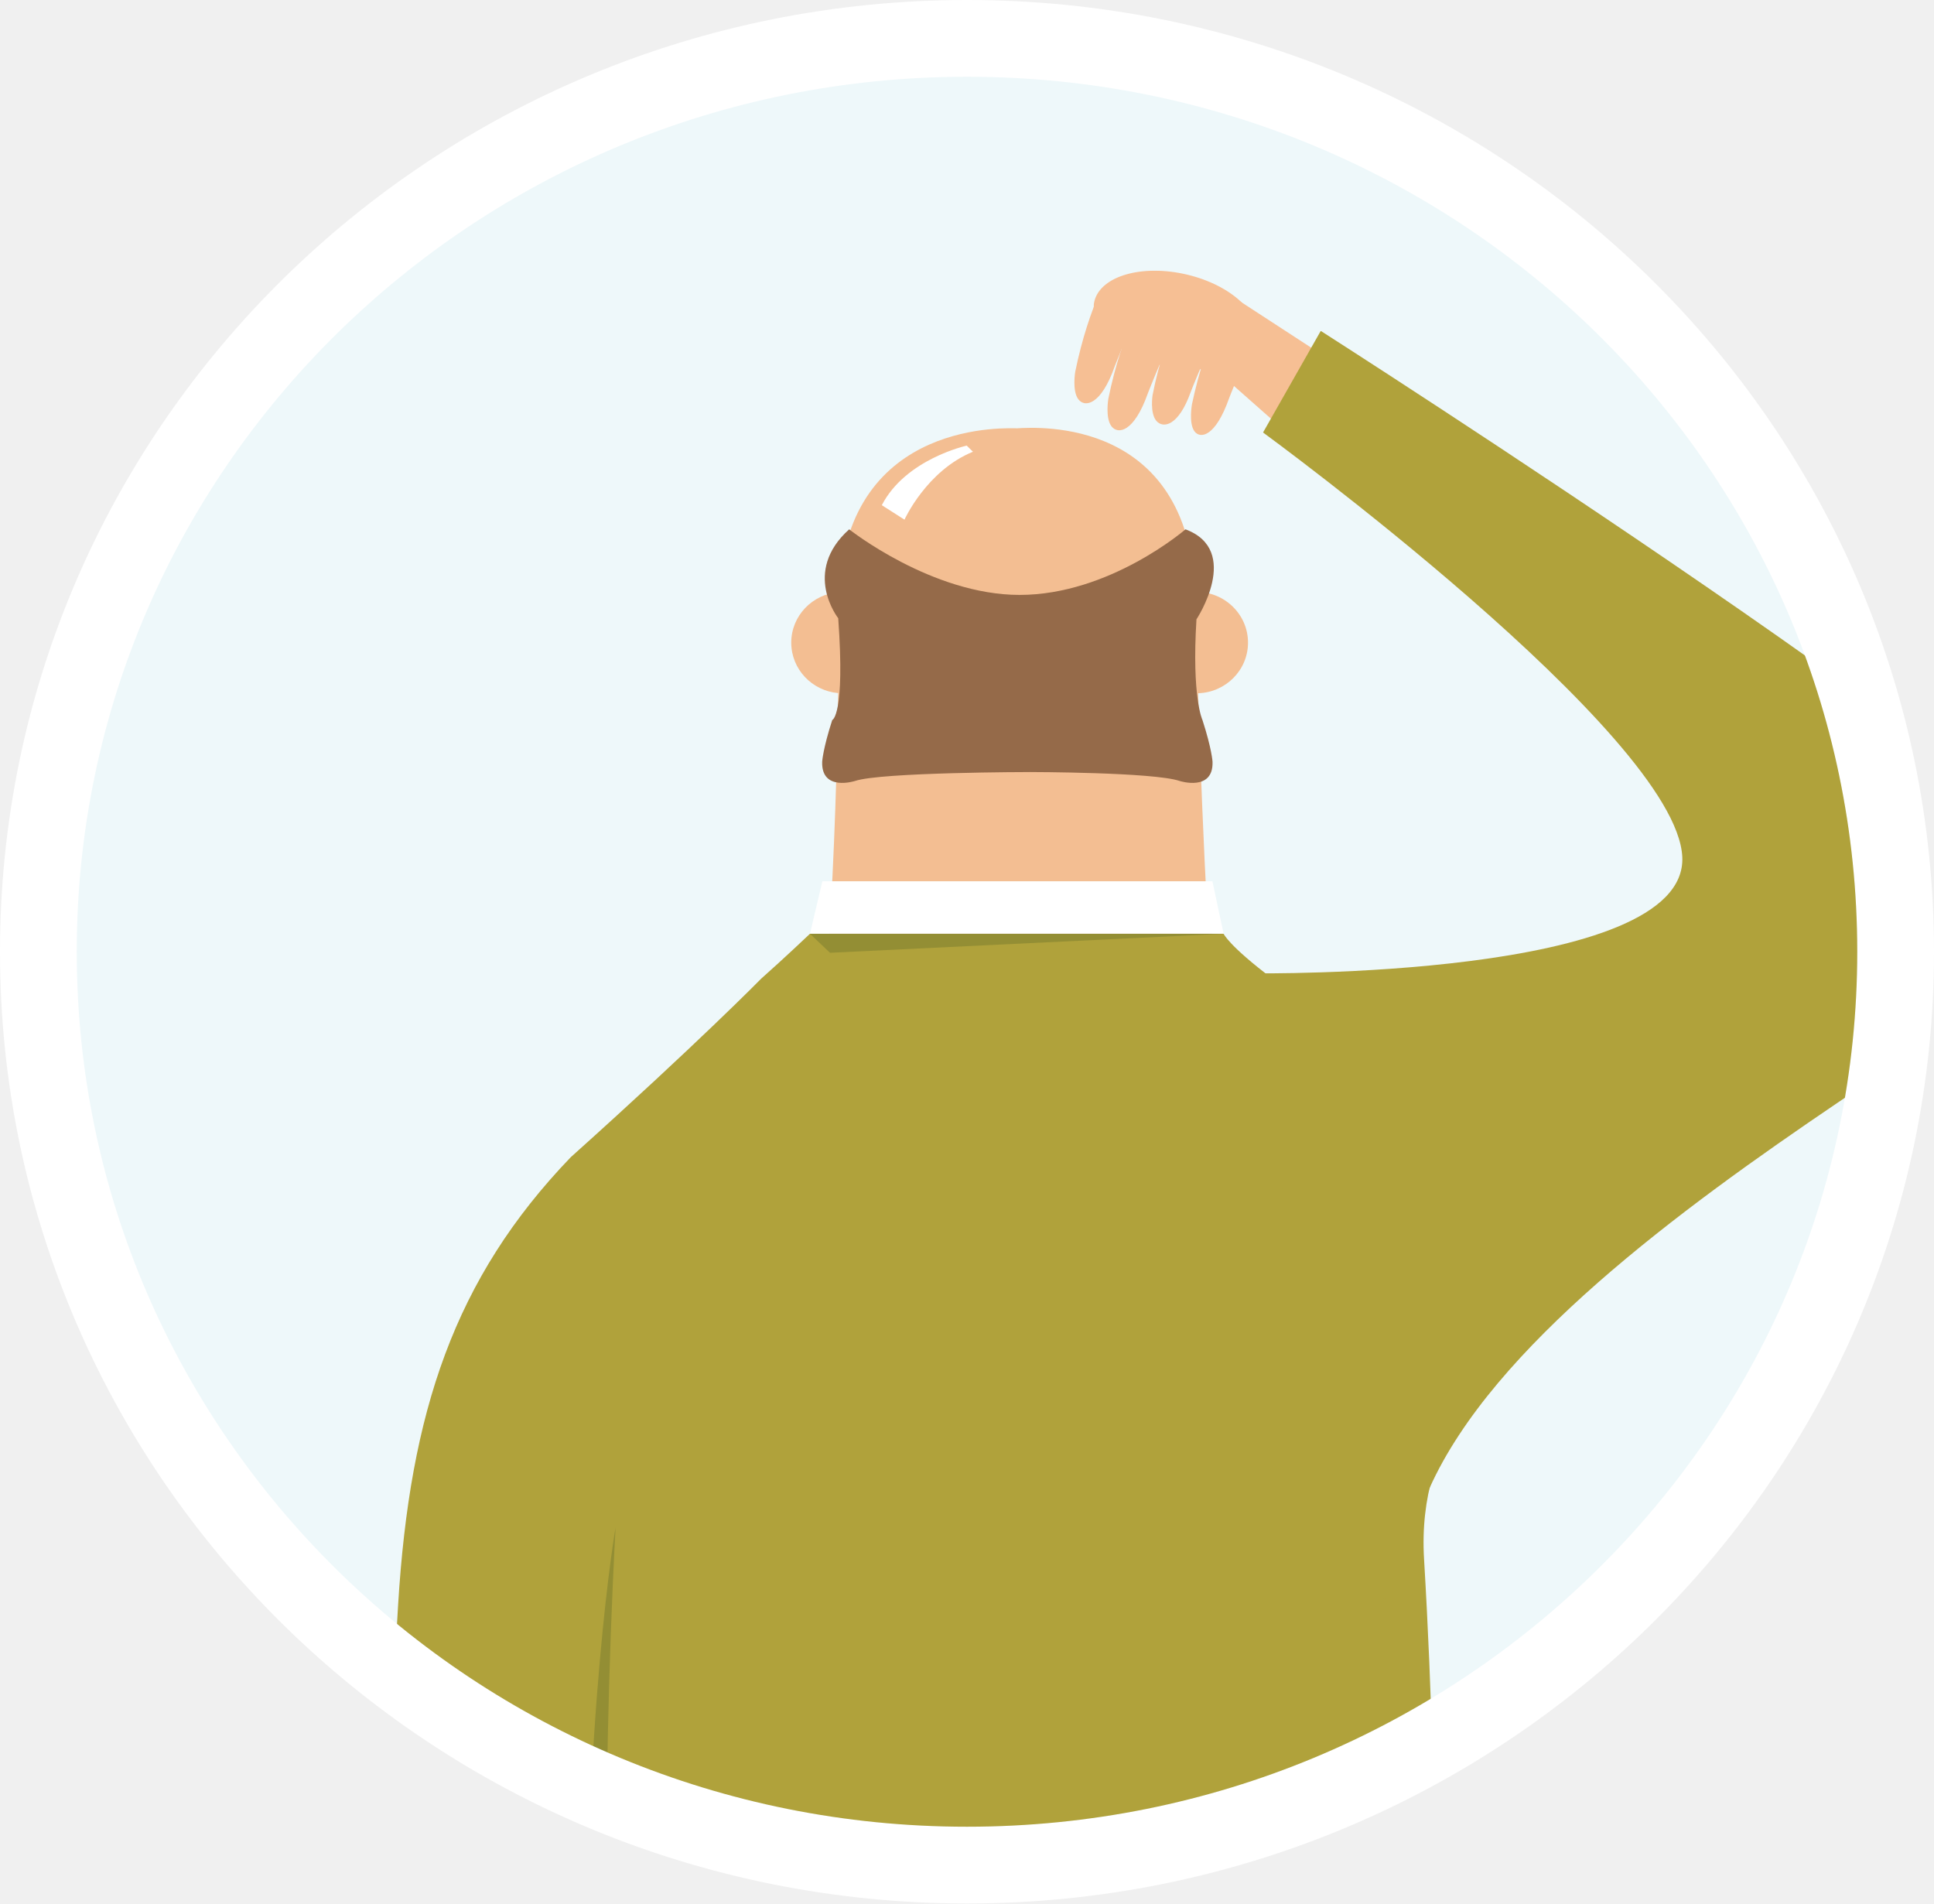
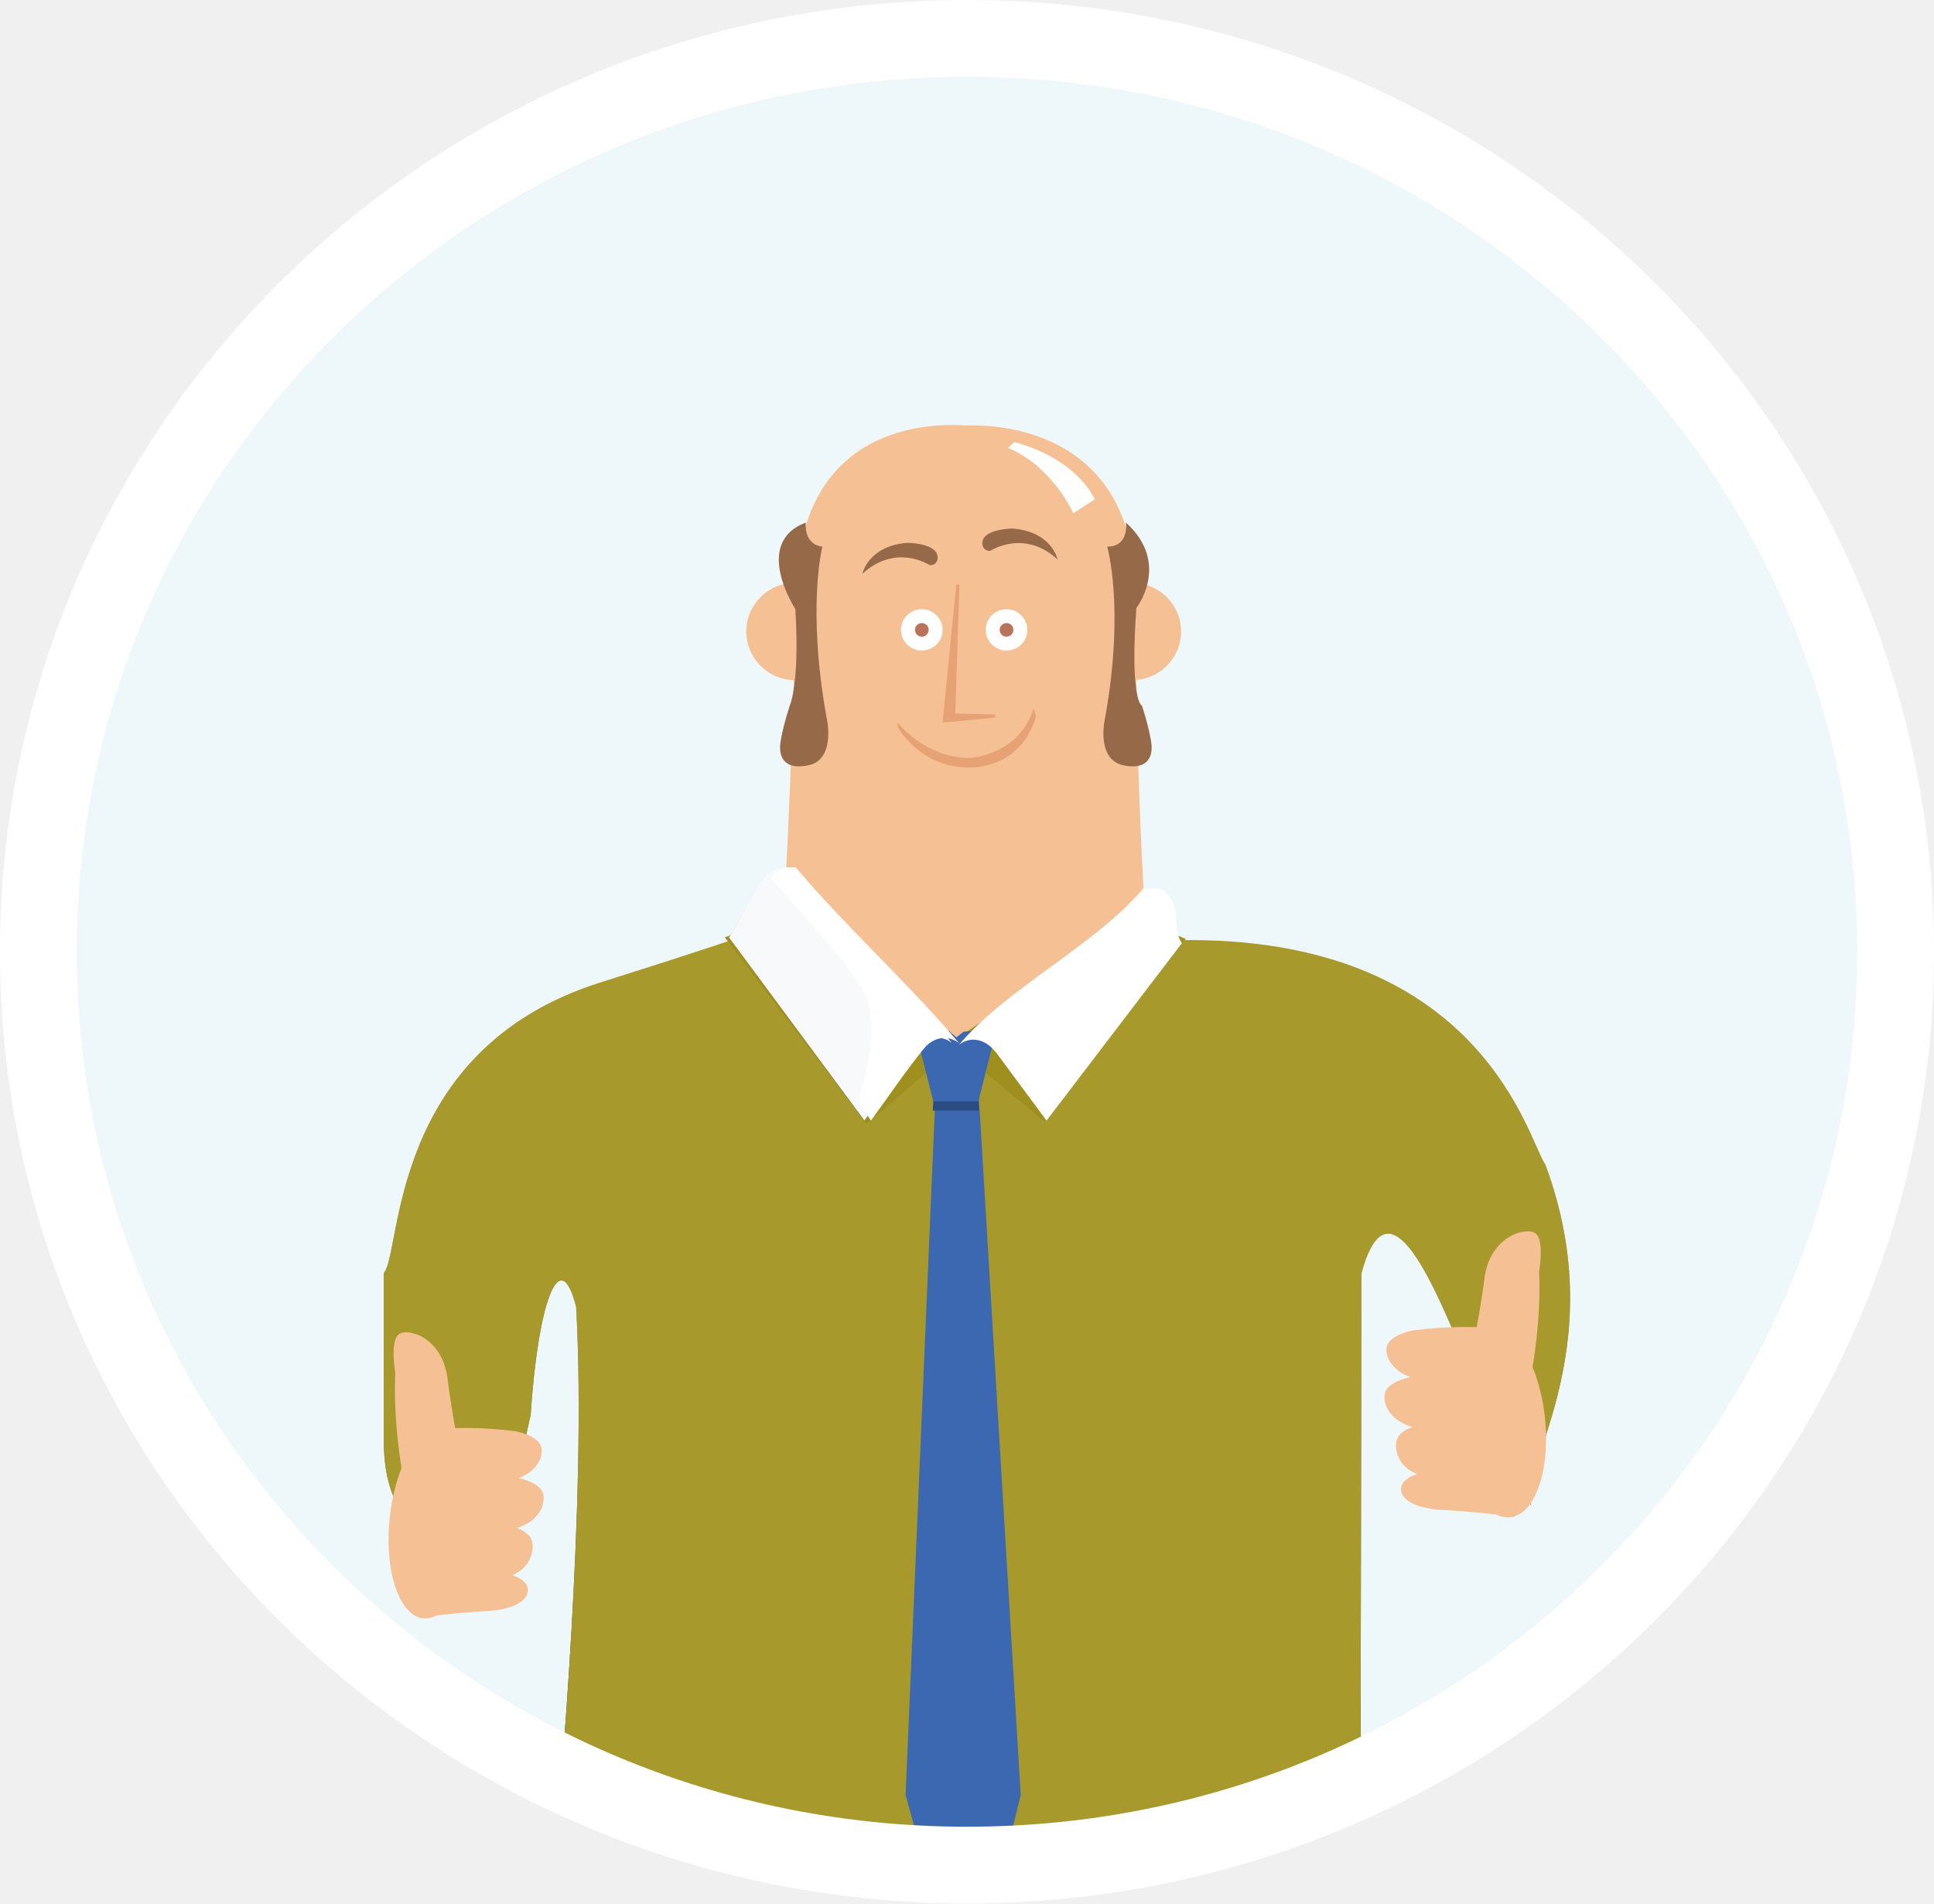
- <svg xmlns="http://www.w3.org/2000/svg" xmlns:xlink="http://www.w3.org/1999/xlink" width="252" height="248" viewBox="0 0 252 248">
+ <svg xmlns="http://www.w3.org/2000/svg" xmlns:xlink="http://www.w3.org/1999/xlink" width="252px" height="248px" viewBox="0 0 252 248" version="1.1">
  <defs>
-     <ellipse id="empty-a" cx="125" cy="123" rx="125" ry="123" />
-     <ellipse id="empty-b" cx="116" cy="114" rx="116" ry="114" />
-     <polygon id="empty-d" points="21.597 .122 .322 .122 .322 12.991 21.597 12.991 21.597 .122" />
-     <polygon id="empty-f" points="109.673 165.497 109.673 .286 .022 .286 .022 165.497 109.673 165.497" />
+     <ellipse id="path-1" cx="126" cy="123" rx="125" ry="123" />
+     <ellipse id="path-3" cx="116" cy="114" rx="116" ry="114" />
+     <linearGradient x1="50%" y1="0%" x2="50%" y2="100%" id="linearGradient-5">
+       <stop stop-color="#FFFFFF" offset="0%" />
+       <stop stop-color="#000000" offset="100%" />
+     </linearGradient>
+     <path d="M-7.27595761e-12,45.865 L-3.50623251e-12,67.062 C-1.95890966e-12,68.875 -1.95890966e-12,72.82 1.824,76.125 L6.382,83.375 C8.983,85.205 4.184,91.48 15.5,80.656 L19.147,64.344 C20.059,50.258 22.856,41.688 25.069,50.258 C26.523,76.226 22.734,114.968 22.856,115.909 C57,124 127.268,135.135 127.268,115.135 L127.4,45.865 C132.908,25.757 144.128,70.855 149.529,76.125 C147.144,72.441 160.471,56.188 151.353,31.719 C149.184,28.77 143.386,2.651 105.35,2.478 C83.959,2.381 75.646,20.412 75.646,20.412 L50.793,0.336 C48.58,1.075 55.874,-0.739 28.19,8.017 C0.507,16.775 2.391,43.235 -7.27595761e-12,45.865 Z" id="path-6" />
+     <path d="M3.928,2.243 C2.501,4.397 1.385,6.945 0,9.139 L17.632,33 L24.045,24.141 C25.64,21.929 27.607,21.78 29.046,22.893 C22.582,15.175 14.334,7.715 7.871,0 C5.729,0 4.866,0.821 3.928,2.243" id="path-7" />
  </defs>
-   <g fill="none" fill-rule="evenodd" transform="translate(1 1)">
-     <use fill="#EEF8FA" xlink:href="#empty-a" />
-     <g transform="translate(9 9)">
-       <mask id="empty-c" fill="#fff">
-         <use xlink:href="#empty-b" />
-       </mask>
-       <use fill="#EEF8FA" xlink:href="#empty-b" />
-       <ellipse cx="116" cy="114" stroke="#FFF" stroke-width="10" rx="121" ry="119" />
-       <g mask="url(#empty-c)">
-         <g transform="translate(39.975 24.905)">
-           <polyline fill="#F6BF94" points="109.762 3.159 141.983 24.132 141.606 42.606 104.427 9.741" />
-           <g transform="translate(0 .244)">
-             <path fill="#F6BF94" d="M94.853,20.397 C94.015,19.308 94.442,16.803 94.442,16.803 C95.336,12.417 96.536,8.974 97.655,6.395 L102.866,8.67 C101.403,11.383 99.576,16.133 99.576,16.133 C97.794,21.169 95.694,21.493 94.853,20.397" />
-             <path fill="#F6BF94" d="M90.539 16.881C89.7 15.792 90.128 13.28 90.128 13.28 91.025 8.895 92.221 5.452 93.344 2.874L98.552 5.148C97.088 7.867 95.264 12.611 95.264 12.611 93.483 17.654 91.38 17.976 90.539 16.881M100.683 19.667C99.847 18.639 100.204 16.34 100.204 16.34 100.983 12.326 102.074 9.187 103.107 6.839L108.232 9.077C106.867 11.54 105.198 15.866 105.198 15.866 103.571 20.464 101.526 20.695 100.683 19.667" />
-             <path fill="#F6BF94" d="M105.661,21.042 C104.892,19.989 105.337,17.527 105.337,17.527 C106.249,13.219 107.43,9.826 108.522,7.289 L113.375,9.399 C111.958,12.089 110.164,16.772 110.164,16.772 C108.414,21.736 106.434,22.088 105.661,21.042" />
-             <g transform="translate(92.199)">
-               <mask id="empty-e" fill="#fff">
-                 <use xlink:href="#empty-d" />
-               </mask>
-               <path fill="#F6BF94" d="M9.94,12.599 C15.788,13.816 20.984,12.1 21.546,8.761 C22.113,5.421 17.829,1.735 11.978,0.513 C6.133,-0.703 0.934,1.012 0.372,4.351 C-0.195,7.684 4.093,11.383 9.94,12.599" mask="url(#empty-e)" />
+   <g id="Desktop" stroke="none" stroke-width="1" fill="none" fill-rule="evenodd">
+     <g id="Services-/-myRequests-/-emptyStates" transform="translate(-721, -340)">
+       <g id="emptyState" transform="translate(679, 341)">
+         <g id="assets/wally/happy" transform="translate(42, 0)">
+           <mask id="mask-2" fill="white">
+             <use xlink:href="#path-1" />
+           </mask>
+           <use id="Oval-Copy" fill="#EEF8FA" fill-rule="evenodd" xlink:href="#path-1" />
+           <g id="Group" stroke-width="1" fill-rule="evenodd" transform="translate(10, 9)">
+             <mask id="mask-4" fill="white">
+               <use xlink:href="#path-3" />
+             </mask>
+             <g id="mask">
+               <use fill="#EEF8FA" fill-rule="evenodd" xlink:href="#path-3" />
+               <ellipse stroke="#FFFFFF" stroke-width="10" cx="116" cy="114" rx="121" ry="119" />
            </g>
-             <path fill="#F3BE92" d="M121.096,99.126 L48.844,96.971 C48.844,96.971 58.212,94.91 57.984,88.067 C58.781,75.962 59.109,63.699 59.235,55.153 C55.81,54.849 53.125,52.028 53.125,48.579 C53.125,45.087 55.881,42.24 59.363,41.997 C60.423,19.181 81.821,20.695 82.557,20.653 C85.399,20.488 104.783,19.338 105.757,41.984 C105.813,41.978 105.869,41.972 105.924,41.972 C109.635,41.972 112.641,44.928 112.641,48.579 C112.641,52.155 109.747,55.062 106.138,55.172 C106.419,63.797 106.852,75.597 107.374,84.235 C108.048,91.315 121.096,99.126 121.096,99.126" />
-             <path fill="#B0A23B" d="M1.9,173.93 C3.435,148.827 9.205,131.419 24.393,115.622 C41.039,100.688 49.218,92.349 49.218,92.349 C52.284,89.63 55.562,86.51 55.562,86.51 L109.462,86.51 C109.462,86.51 110.115,88.049 115.808,92.349 C115.808,92.349 148.939,105.372 160.913,116.577 C176.246,131.443 133.643,135.403 135.579,167.963 C137.772,204.83 136.766,232.896 136.766,232.896 L0.002,232.896 C0.002,232.896 -0.117,207.014 1.9,173.93" />
-             <path fill="#938E34" d="M30.234,163.876 C30.234,163.876 26.074,187.355 26.233,232.896 L29.349,232.896 C29.349,232.896 28.19,202.075 30.234,163.876" />
-             <path fill="#956A49" d="M104.495,33.816 C104.495,33.816 94.627,42.362 82.879,42.362 C82.879,42.362 76.212,52.561 84.289,65.44 C84.289,65.44 100.355,65.452 103.738,66.602 C103.738,66.602 108.154,68.031 108.018,64.089 C108.018,64.089 107.922,62.416 106.706,58.663 C106.706,58.663 105.293,55.738 105.924,45.543 C105.924,45.543 111.865,36.565 104.495,33.816" />
-             <path fill="#956A49" d="M60.674,33.816 C60.674,33.816 71.442,42.362 82.879,42.362 C82.879,42.362 81.595,50.573 84.289,65.44 C84.289,65.44 64.815,65.452 61.434,66.602 C61.434,66.602 57.018,68.031 57.154,64.089 C57.154,64.089 57.251,62.416 58.466,58.663 C58.466,58.663 60.164,58.103 59.245,45.398 C59.245,45.398 54.477,39.363 60.674,33.816" />
-             <polygon fill="#FFF" points="109.462 86.51 55.562 86.51 57.183 79.669 108.002 79.669" />
-             <polygon fill="#938E34" points="109.462 86.51 58.174 88.987 55.562 86.51" />
-             <path fill="#FFF" d="M75.989,22.909 C75.989,22.909 68.025,24.649 64.926,30.671 L67.879,32.557 C67.879,32.557 70.749,26.176 76.802,23.706 L75.989,22.909 Z" />
-             <g transform="translate(113.39 7.678)">
-               <mask id="empty-g" fill="#fff">
-                 <use xlink:href="#empty-f" />
-               </mask>
-               <path fill="#B0A23B" d="M8.73,0.286 C8.73,0.286 109.275,64.52 109.671,74.641 C110.067,84.763 28.522,120.967 20.606,157.95 C12.688,194.932 0.022,83.984 0.022,83.984 C0.022,83.984 56.627,84.763 55.836,68.801 C55.045,52.841 1.21,13.522 1.21,13.522 L8.73,0.286 Z" mask="url(#empty-g)" />
+             <g id="wally" mask="url(#mask-4)">
+               <g transform="translate(39, 45)">
+                 <g id="shirt" transform="translate(1, 65)">
+                   <g id="Path">
+                     <use fill="url(#linearGradient-5)" xlink:href="#path-6" />
+                     <use fill="#A7992C" xlink:href="#path-6" />
+                   </g>
+                 </g>
+                 <g id="head" transform="translate(45, 0)">
+                   <path d="M10.109,75.54 L30.691,82.341 C30.691,82.341 55.05,71.823 55.27,65.243 C54.508,53.606 54.197,41.814 54.072,33.595 C57.335,33.31 59.896,30.593 59.896,27.275 C59.896,23.919 57.271,21.183 53.953,20.949 C52.946,-0.987 32.579,0.47 31.877,0.431 C29.174,0.268 10.721,-0.835 9.794,20.936 C9.742,20.93 9.688,20.923 9.634,20.923 C6.103,20.923 3.243,23.767 3.243,27.275 C3.243,30.713 5.997,33.506 9.43,33.615 C9.169,41.91 8.748,53.251 8.257,61.559 C7.617,68.365 10.109,75.54 10.109,75.54" id="Fill-4" fill="#F5C094" />
+                   <path d="M27.124,18.625 C27.124,18.625 22.747,15.725 18.369,19.764 C18.369,19.764 19.095,16.136 24.208,15.725 C24.208,15.725 28.378,15.725 28.167,17.795 C28.167,17.795 28.064,18.725 27.124,18.625" id="Fill-6" fill="#966948" />
+                   <path d="M35.049,16.763 C35.049,16.763 39.426,13.863 43.804,17.896 C43.804,17.896 43.075,14.275 37.965,13.863 C37.965,13.863 33.795,13.863 34.006,15.933 C34.006,15.933 34.109,16.864 35.049,16.763" id="Fill-8" fill="#966948" />
+                   <path d="M10.995,13.084 C10.995,13.084 10.654,15.934 13.156,16.219 C13.156,16.219 11.126,24.115 13.688,38.408 C13.688,38.408 14.938,43.498 11.718,44.607 C11.718,44.607 7.511,45.975 7.645,42.189 C7.645,42.189 7.735,40.579 8.892,36.97 C8.892,36.97 10.233,34.158 9.634,24.355 C9.634,24.355 3.979,15.725 10.995,13.084" id="Fill-10" fill="#966948" />
+                   <path d="M52.704,13.084 C52.704,13.084 53.189,16.219 50.269,16.219 C50.269,16.219 52.577,24.115 50.015,38.408 C50.015,38.408 48.765,43.498 51.984,44.607 C51.984,44.607 56.189,45.975 56.058,42.189 C56.058,42.189 55.968,40.579 54.808,36.97 C54.808,36.97 53.192,36.432 54.069,24.216 C54.069,24.216 58.607,18.416 52.704,13.084" id="Fill-12" fill="#966948" />
+                   <path d="M32.228,44.993 C25.923,44.993 23.08,39.914 22.964,39.699 L22.954,39.13 C23.061,39.319 26.685,43.751 32.265,43.751 C32.539,43.771 38.903,43.315 40.675,37.261 L41,38.339 C38.934,45.361 32.291,45 32.228,44.993" id="Fill-14" fill="#E6A274" />
+                   <path d="M28.82,27.066 C28.82,28.554 27.606,29.757 26.111,29.757 C24.61,29.757 23.399,28.554 23.399,27.066 C23.399,25.577 24.61,24.375 26.111,24.375 C27.606,24.375 28.82,25.577 28.82,27.066" id="Fill-16" fill="#FEFEFE" />
+                   <path d="M27.006,27.059 C27.006,27.547 26.608,27.952 26.114,27.952 C25.623,27.952 25.221,27.547 25.221,27.059 C25.221,26.571 25.623,26.179 26.114,26.179 C26.608,26.179 27.006,26.571 27.006,27.059" id="Fill-18" fill="#BA7258" />
+                   <path d="M34.44,27.066 C34.44,28.554 35.654,29.757 37.149,29.757 C38.647,29.757 39.861,28.554 39.861,27.066 C39.861,25.577 38.647,24.375 37.149,24.375 C35.654,24.375 34.44,25.577 34.44,27.066" id="Fill-20" fill="#FEFEFE" />
+                   <path d="M38.042,27.059 C38.042,27.547 37.643,27.952 37.149,27.952 C36.658,27.952 36.256,27.547 36.256,27.059 C36.256,26.571 36.658,26.179 37.149,26.179 C37.643,26.179 38.042,26.571 38.042,27.059" id="Fill-22" fill="#BA7258" />
+                   <path d="M28.82,39.136 L35.666,38.508 L35.679,38.09 C35.679,38.09 30.857,37.97 30.468,37.957 C30.482,37.552 31.017,21.182 31.017,21.182 L30.599,21.169 L28.82,39.136 Z" id="Fill-24" fill="#E6A274" />
+                   <path d="M38.131,2.598 C38.131,2.598 45.713,4.269 48.662,10.058 L45.85,11.875 C45.85,11.875 43.117,5.733 37.359,3.364 L38.131,2.598 Z" id="Fill-26" fill="#FEFEFE" />
+                   <polygon id="Fill-28" fill="#9E8F1E" points="0.438 67.118 1.016 66.928 9.24 59.412 30.487 80.396 54.075 64.7 60.495 67.321 42.148 91.168 30.461 81.542 18.91 91.415" />
+                 </g>
+                 <g id="tie" transform="translate(69, 79)">
+                   <polygon id="Tie" fill="#3B68B1" points="3.986 6.357 9.392 6.357 15 99.892 13.023 107.892 9.394 109.892 2.768 109.892 0 99.892" />
+                   <polygon id="Fill-30" fill="#2A4C82" points="3.64 9.031 9.435 9.031 9.565 10.704 3.543 10.704" />
+                   <polygon id="Fill-32" fill="#3B68B1" points="1.212 0.003 5.623 0.294 6.605 1.152 7.548 0.42 11.875 0.003 9.479 9.504 3.609 9.504" />
+                 </g>
+                 <g id="collar" transform="translate(46, 58)">
+                   <g id="Fill-35">
+                     <use fill="url(#linearGradient-5)" xlink:href="#path-7" />
+                     <use fill="#F7F9FB" xlink:href="#path-7" />
+                   </g>
+                   <path d="M5.446,1.306 C7.371,3.982 17.571,14.185 18.239,18.025 C19.349,24.414 16.684,29.282 17.002,30.757 C17.966,32.192 16.996,30.744 18.488,33 C20.851,29.762 23.026,26.508 25.45,23.54 C26.207,22.617 28.029,21.491 29.954,22.895 C23.455,15.178 15.179,7.72 8.689,0.007 C8.61,0.003 8.534,0 8.456,0 C7.302,0 6.17,0.336 5.446,1.306" id="Fill-37" fill="#FFFFFF" />
+                   <path d="M54.754,2.755 C54.523,2.758 54.264,2.758 53.978,2.758 C47.518,10.293 36.417,15.575 29.954,23.12 C31.392,22.033 33.361,22.178 34.952,24.34 L41.362,33 L59,9.888 C57.618,7.746 58.868,6.034 57.443,3.923 C56.728,2.867 56.334,2.75 55.254,2.75 C55.101,2.75 54.933,2.752 54.754,2.755" id="Fill-39" fill="#FFFFFF" />
+                   <path d="M54.793,2.758 C48.193,10.263 36.555,15.659 29.954,23.167 C31.903,21.802 33.758,22.897 34.525,23.796 C36.997,26.683 39.212,29.85 41.61,33 C43.125,30.805 42.142,32.214 43.118,30.818 C43.438,29.383 40.738,24.646 41.86,18.429 C42.54,14.692 56.136,6.628 58.092,4.009 C57.363,3.08 56.235,2.75 55.08,2.75 C54.983,2.75 54.89,2.753 54.793,2.758" id="Fill-41" />
+                 </g>
+                 <g id="right-hand" transform="translate(0, 118)">
+                   <path d="M21.638,21.291 C20.919,19.97 18.386,19.536 18.386,19.536 C13.897,18.952 10.18,19.039 7.317,19.353 L7.491,25.944 C10.613,25.303 15.914,26.439 15.914,26.439 C21.362,26.279 22.354,22.619 21.638,21.291" id="Fill-46" fill="#F5C094" />
+                   <path d="M0,15.822 L8.097,32.101 L14.08,32.439 C14.077,32.381 12.596,9.228 12.781,8.399 C12.791,8.36 12.77,8.341 12.722,8.341 C11.759,8.341 0,15.822 0,15.822" id="Fill-43" />
+                   <path d="M21.41,15.228 C20.694,13.906 18.161,13.475 18.161,13.475 C13.663,12.891 9.952,12.977 7.089,13.29 L7.26,19.875 C10.385,19.241 15.456,20.164 15.456,20.164 C20.905,19.997 22.125,16.552 21.41,15.228" id="Fill-48" fill="#F5C094" />
+                   <path d="M20.192,27.472 C19.535,26.17 17.225,25.736 17.225,25.736 C13.131,25.157 9.742,25.236 7.129,25.533 L7.295,32.017 C10.146,31.393 15.227,32.716 15.227,32.716 C20.19,32.578 20.845,28.77 20.192,27.472" id="Fill-50" fill="#F5C094" />
+                   <path d="M19.595,33.477 C18.901,32.25 16.398,31.854 16.398,31.854 C11.97,31.311 8.311,31.399 5.495,31.697 L5.653,37.836 C8.732,37.229 13.845,36.935 13.845,36.935 C19.211,36.776 20.295,34.708 19.595,33.477" id="Fill-52" fill="#F5C094" />
+                   <path d="M13.067,26.509 C12.202,33.385 8.986,38.441 5.885,37.804 C2.785,37.168 0.975,31.076 1.841,24.204 C2.708,17.328 5.924,12.274 9.019,12.911 C12.122,13.545 13.936,19.637 13.067,26.509" id="Fill-54" fill="#F5C094" />
+                   <path d="M2.984,0.821 C1.786,1.673 2.499,5.888 2.499,5.888 C2.282,10.655 2.876,15.693 3.387,18.676 L10.877,15.625 C10.042,12.392 9.361,6.966 9.361,6.966 C8.797,1.255 4.183,-0.029 2.984,0.821" id="Fill-56" fill="#F5C094" />
+                 </g>
+                 <g id="left-hand" transform="translate(131, 105)">
+                   <path d="M0.608,21.134 C1.357,19.814 3.996,19.379 3.996,19.379 C8.671,18.793 12.545,18.881 15.526,19.196 L15.345,25.785 C12.093,25.145 6.568,26.282 6.568,26.282 C0.895,26.12 -0.138,22.463 0.608,21.134" id="Fill-58" fill="#F5C094" />
+                   <path d="M0.846,15.072 C1.592,13.75 4.23,13.317 4.23,13.317 C8.915,12.734 12.781,12.82 15.764,13.134 L15.584,19.718 C12.33,19.084 7.048,20.005 7.048,20.005 C1.371,19.84 0.101,16.394 0.846,15.072" id="Fill-60" fill="#F5C094" />
+                   <path d="M2.115,27.316 C2.799,26.012 5.205,25.579 5.205,25.579 C9.469,25 12.999,25.077 15.722,25.375 L15.549,31.858 C12.579,31.234 7.286,32.56 7.286,32.56 C2.116,32.419 1.434,28.611 2.115,27.316" id="Fill-62" fill="#F5C094" />
+                   <path d="M2.736,33.32 C3.46,32.092 6.067,31.696 6.067,31.696 C10.679,31.153 14.489,31.242 17.424,31.541 L17.259,37.679 C14.051,37.072 8.726,36.776 8.726,36.776 C3.136,36.62 2.007,34.551 2.736,33.32" id="Fill-64" fill="#F5C094" />
+                   <path d="M9.536,26.352 C10.437,33.228 13.787,38.284 17.016,37.647 C20.247,37.01 22.132,30.917 21.23,24.048 C20.327,17.171 16.977,12.115 13.751,12.754 C10.52,13.388 8.63,19.48 9.536,26.352" id="Fill-66" fill="#F5C094" />
+                   <path d="M20.039,0.663 C21.288,1.514 20.545,5.73 20.545,5.73 C20.77,10.499 20.151,15.536 19.619,18.519 L11.817,15.469 C12.686,12.235 13.396,6.808 13.396,6.808 C13.982,1.098 18.79,-0.186 20.039,0.663" id="Fill-68" fill="#F5C094" />
+                 </g>
+               </g>
            </g>
          </g>
        </g>
      </g>
    </g>
  </g>
</svg>
